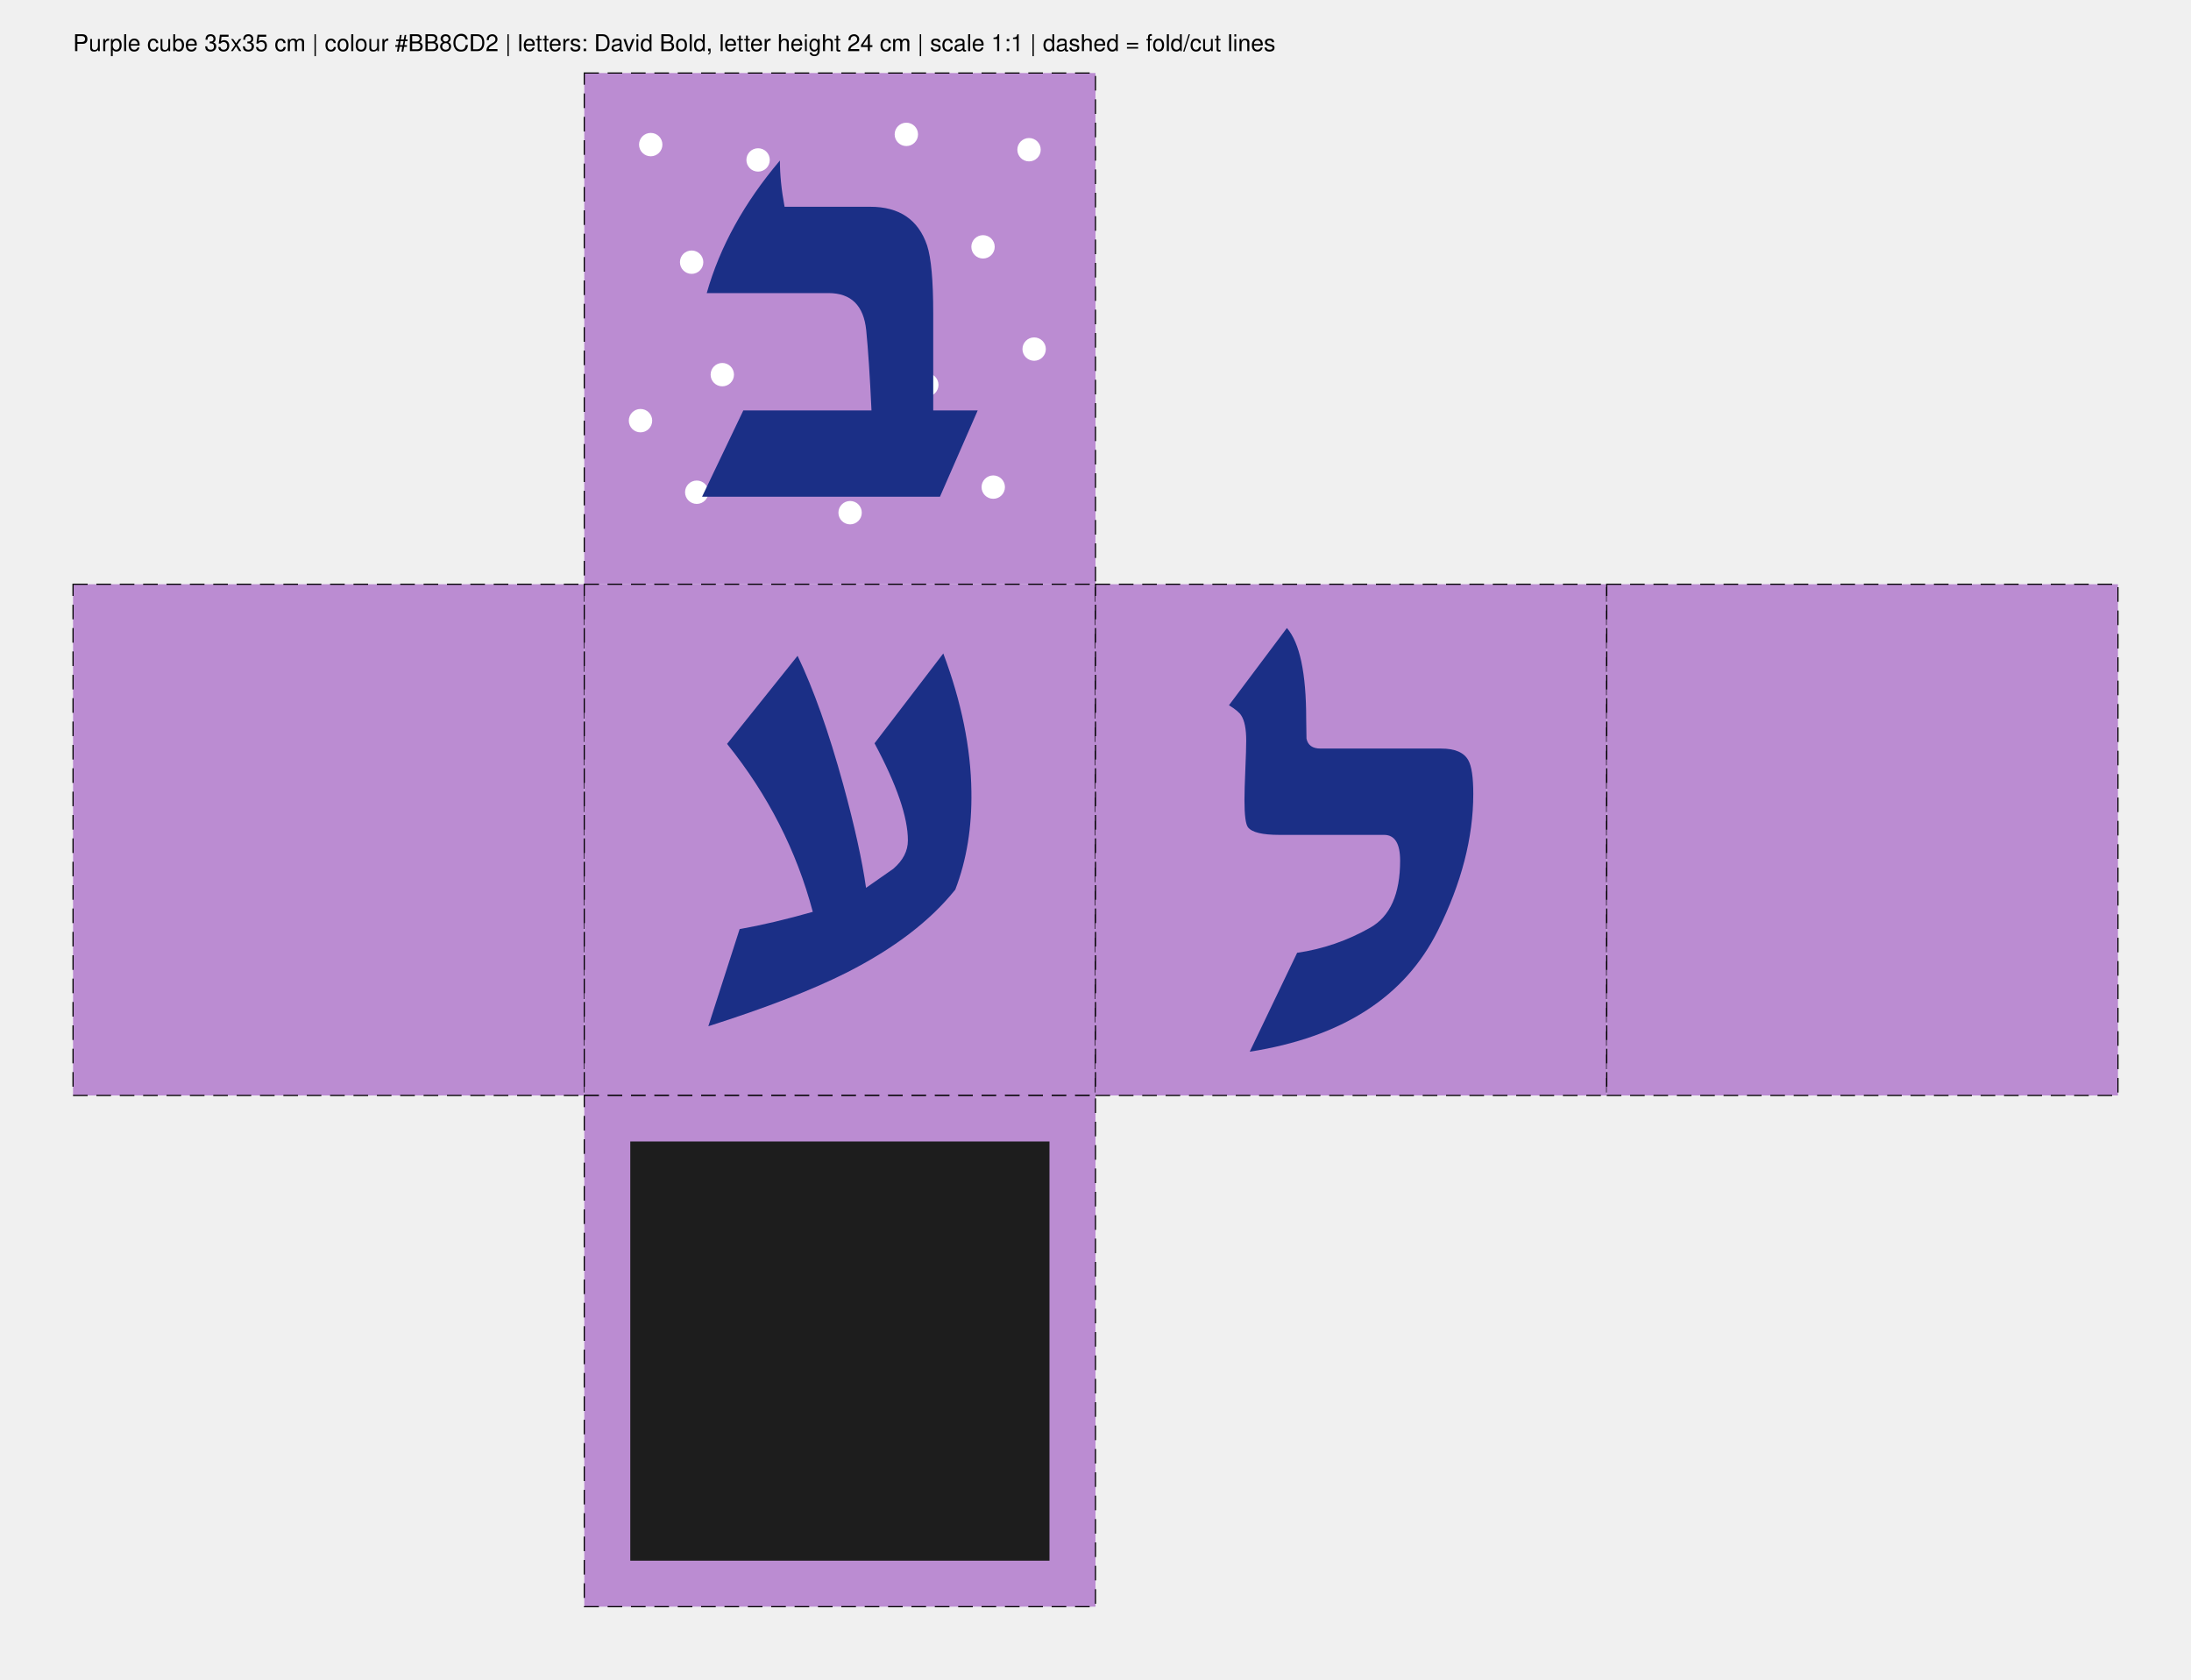
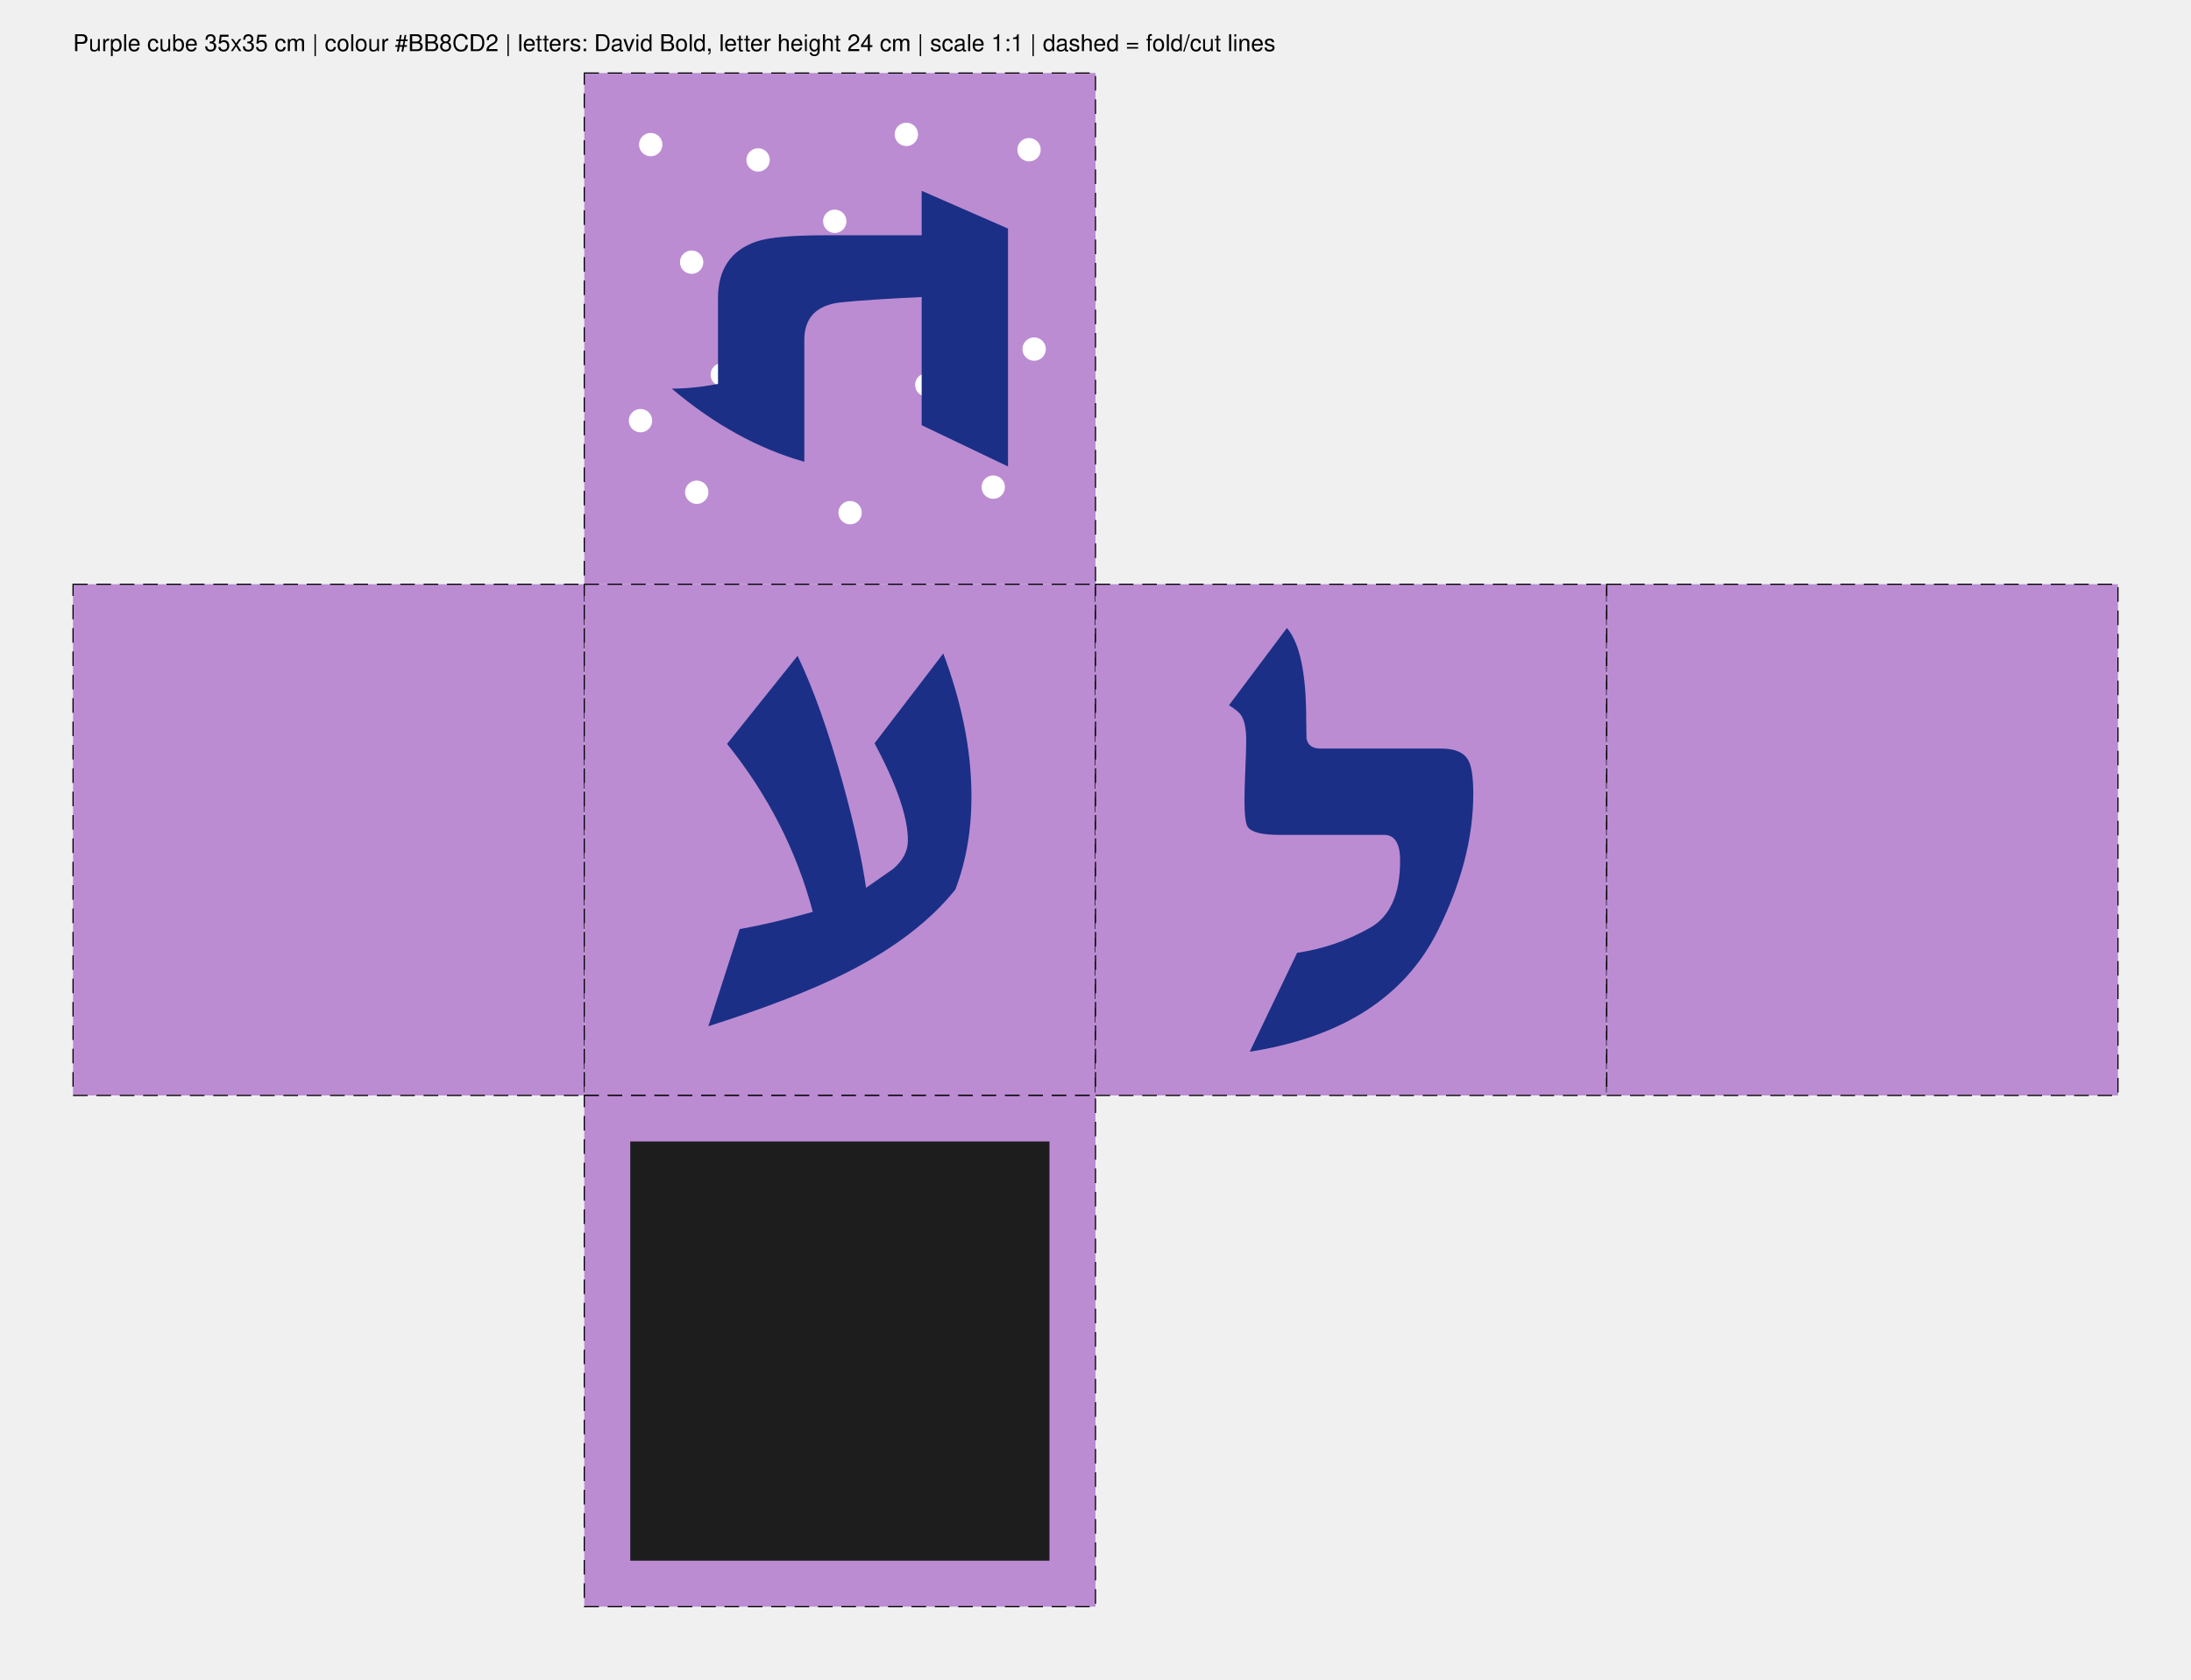
<svg xmlns="http://www.w3.org/2000/svg" width="150cm" height="115cm" viewBox="0 0 150 115">
  <rect x="40" y="5" width="35" height="35" fill="#bb8cd2" stroke="#000" stroke-width="0.08" stroke-dasharray="1 0.6" />
  <circle cx="70.45" cy="10.25" r="0.80" fill="#fff" />
  <circle cx="62.05" cy="9.20" r="0.80" fill="#fff" />
  <circle cx="51.90" cy="10.95" r="0.80" fill="#fff" />
  <circle cx="44.55" cy="9.90" r="0.80" fill="#fff" />
  <circle cx="67.30" cy="16.90" r="0.80" fill="#fff" />
  <circle cx="57.15" cy="15.15" r="0.80" fill="#fff" />
  <circle cx="47.35" cy="17.95" r="0.80" fill="#fff" />
  <circle cx="70.80" cy="23.90" r="0.80" fill="#fff" />
  <circle cx="63.45" cy="26.35" r="0.80" fill="#fff" />
  <circle cx="49.45" cy="25.65" r="0.80" fill="#fff" />
  <circle cx="43.85" cy="28.80" r="0.80" fill="#fff" />
  <circle cx="68.00" cy="33.35" r="0.80" fill="#fff" />
  <circle cx="58.20" cy="35.10" r="0.80" fill="#fff" />
  <circle cx="47.70" cy="33.70" r="0.80" fill="#fff" />
-   <path d="M965 295 836 0H23L164 295H602Q594 468 584 569Q571 696 455 696H39Q106 933 289 1149Q289 1076 305 991H598Q747 991 792 859Q813 795 813 627V295Z" fill="#1b2f86" transform="translate(57.500 22.500) rotate(0) scale(0.020033 -0.020033) translate(-494.00 -574.50)" />
+   <path d="M965 295 836 0H23L164 295H602Q594 468 584 569Q571 696 455 696H39Q106 933 289 1149Q289 1076 305 991H598Q747 991 792 859Q813 795 813 627V295Z" fill="#1b2f86" transform="translate(57.500 22.500) rotate(-90) scale(0.020033 -0.020033) translate(-494.00 -574.50)" />
  <rect x="5" y="40" width="35" height="35" fill="#bb8cd2" stroke="#000" stroke-width="0.08" stroke-dasharray="1 0.6" />
  <rect x="40" y="40" width="35" height="35" fill="#bb8cd2" stroke="#000" stroke-width="0.08" stroke-dasharray="1 0.6" />
  <path d="M909 676Q912 491 854 340Q726 180 484 57Q308 -32 10 -127L117 205Q230 225 367 264Q284 577 74 838L315 1139Q397 968 471 699Q529 487 549 346Q595 378 642 411Q692 454 692 508Q692 627 578 840L813 1147Q906 899 909 676Z" fill="#1b2f86" transform="translate(57.500 57.500) rotate(0) scale(0.020033 -0.020033) translate(-459.57 -510.00)" />
  <rect x="75" y="40" width="35" height="35" fill="#bb8cd2" stroke="#000" stroke-width="0.08" stroke-dasharray="1 0.6" />
  <path d="M862 836Q862 612 741 369Q572 29 98 -45L260 293Q392 312 510 379Q612 437 612 608Q612 696 557 696H199Q112 696 92 722Q80 738 80 815Q80 850 83.0 919.0Q86 988 86 1018Q86 1078 69 1104Q60 1119 27 1139L225 1403Q291 1327 291 1092L292 1025Q299 991 340 991H752Q823 991 845 951Q862 921 862 836Z" fill="#1b2f86" transform="translate(92.500 57.500) rotate(0) scale(0.020033 -0.020033) translate(-444.50 -679.00)" />
  <rect x="110" y="40" width="35" height="35" fill="#bb8cd2" stroke="#000" stroke-width="0.08" stroke-dasharray="1 0.6" />
  <rect x="40" y="75" width="35" height="35" fill="#bb8cd2" stroke="#000" stroke-width="0.08" stroke-dasharray="1 0.6" />
  <rect x="43.15" y="78.15" width="28.70" height="28.70" fill="#1d1d1d" />
  <text x="5" y="3.5" font-size="1.6" font-family="Helvetica" fill="#000">Purple cube 35x35 cm | colour #BB8CD2 | letters: David Bold, letter height 24 cm | scale 1:1 | dashed = fold/cut lines</text>
</svg>
